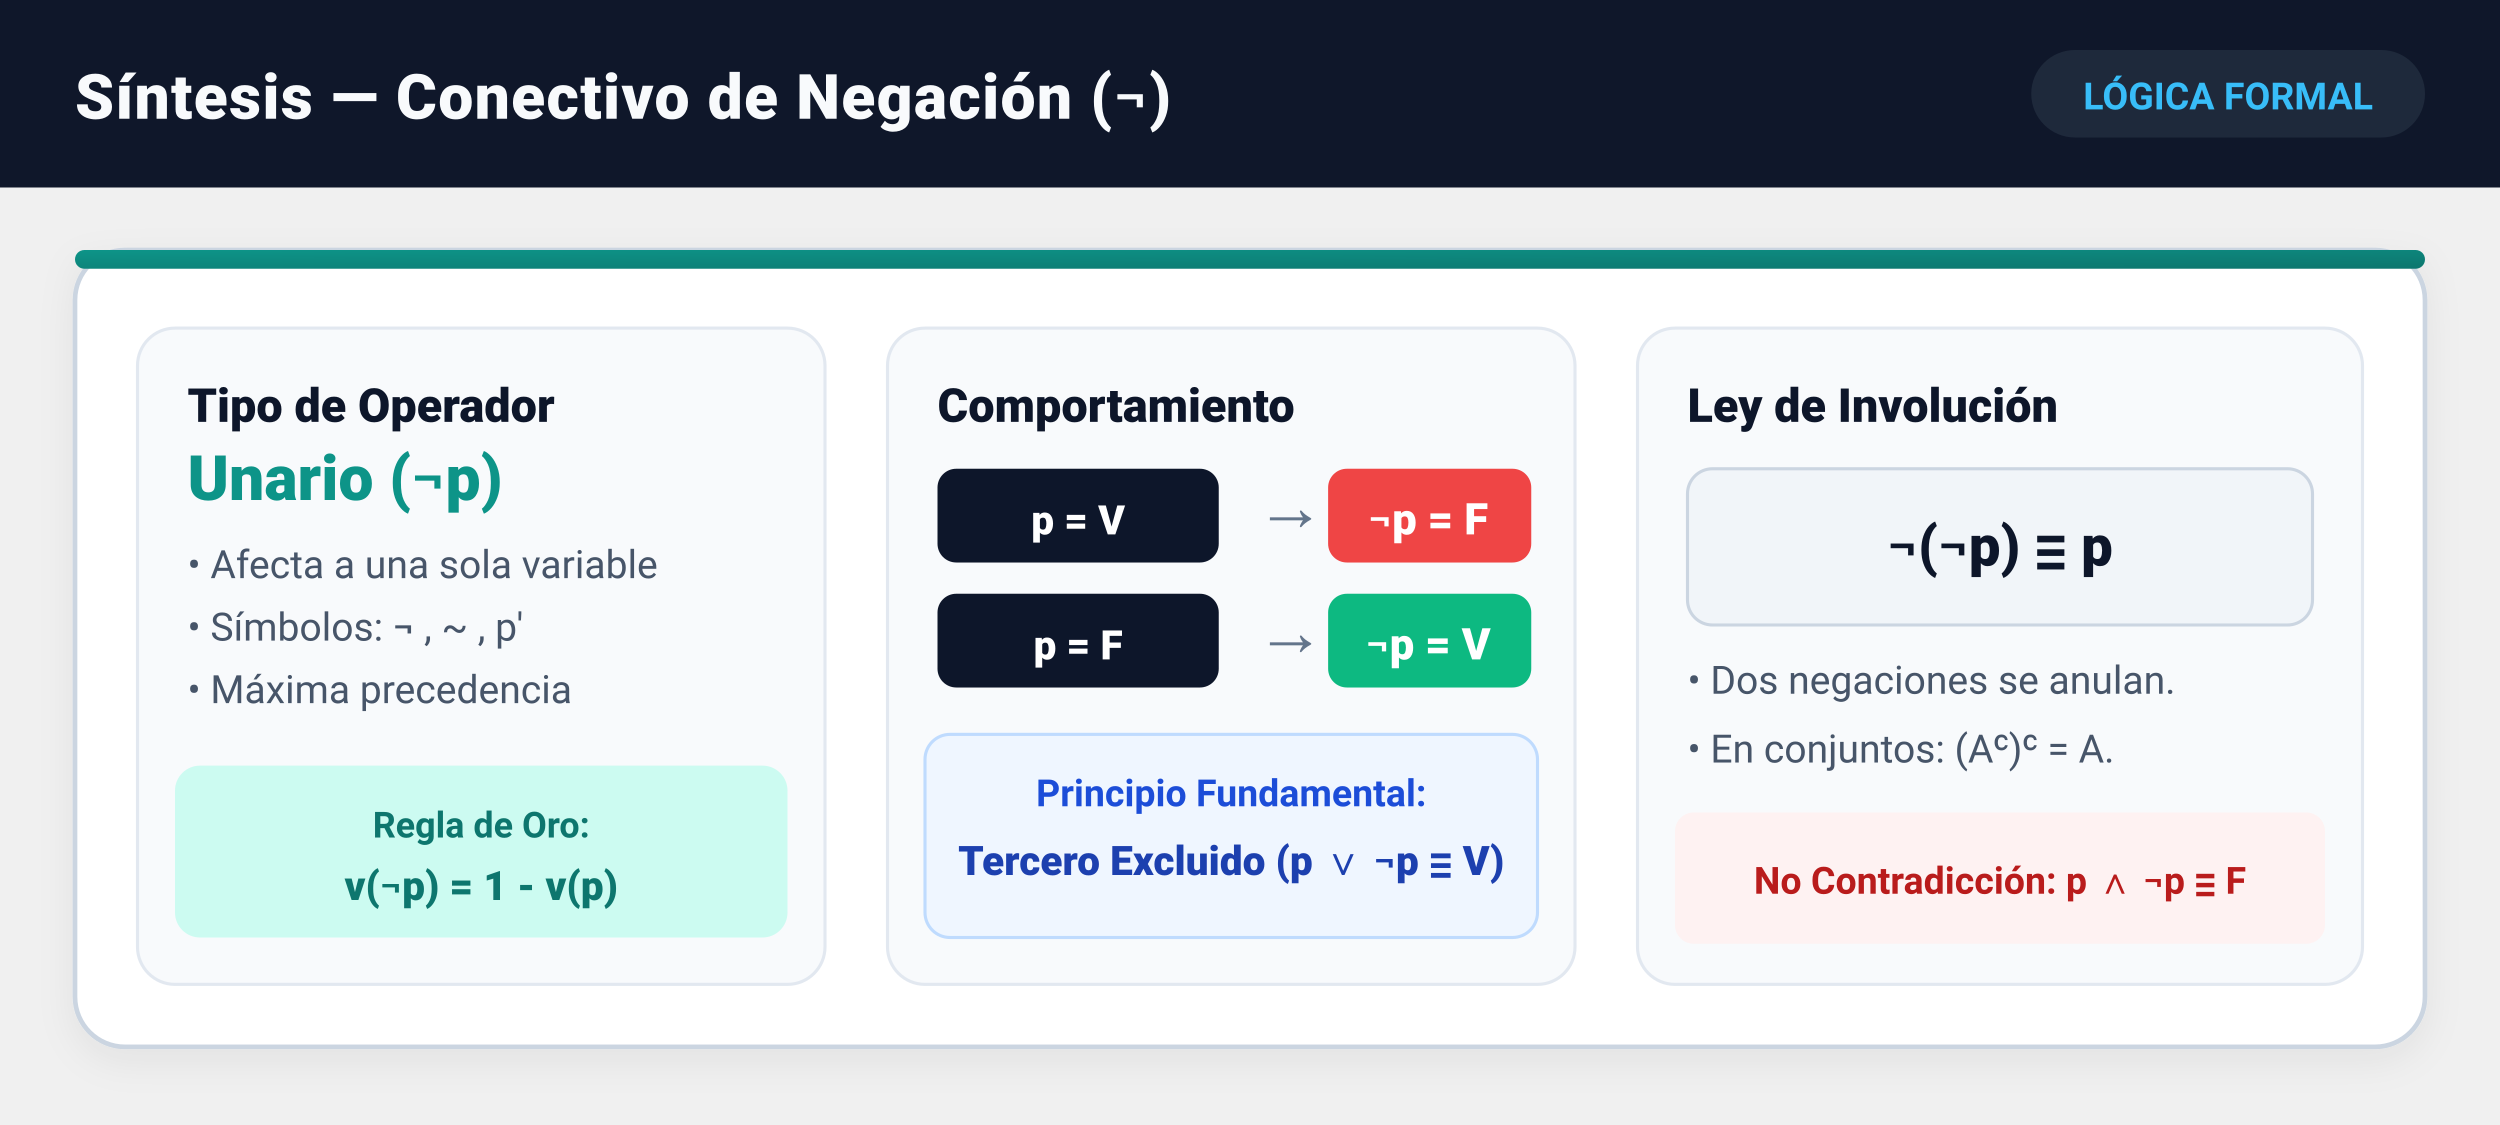
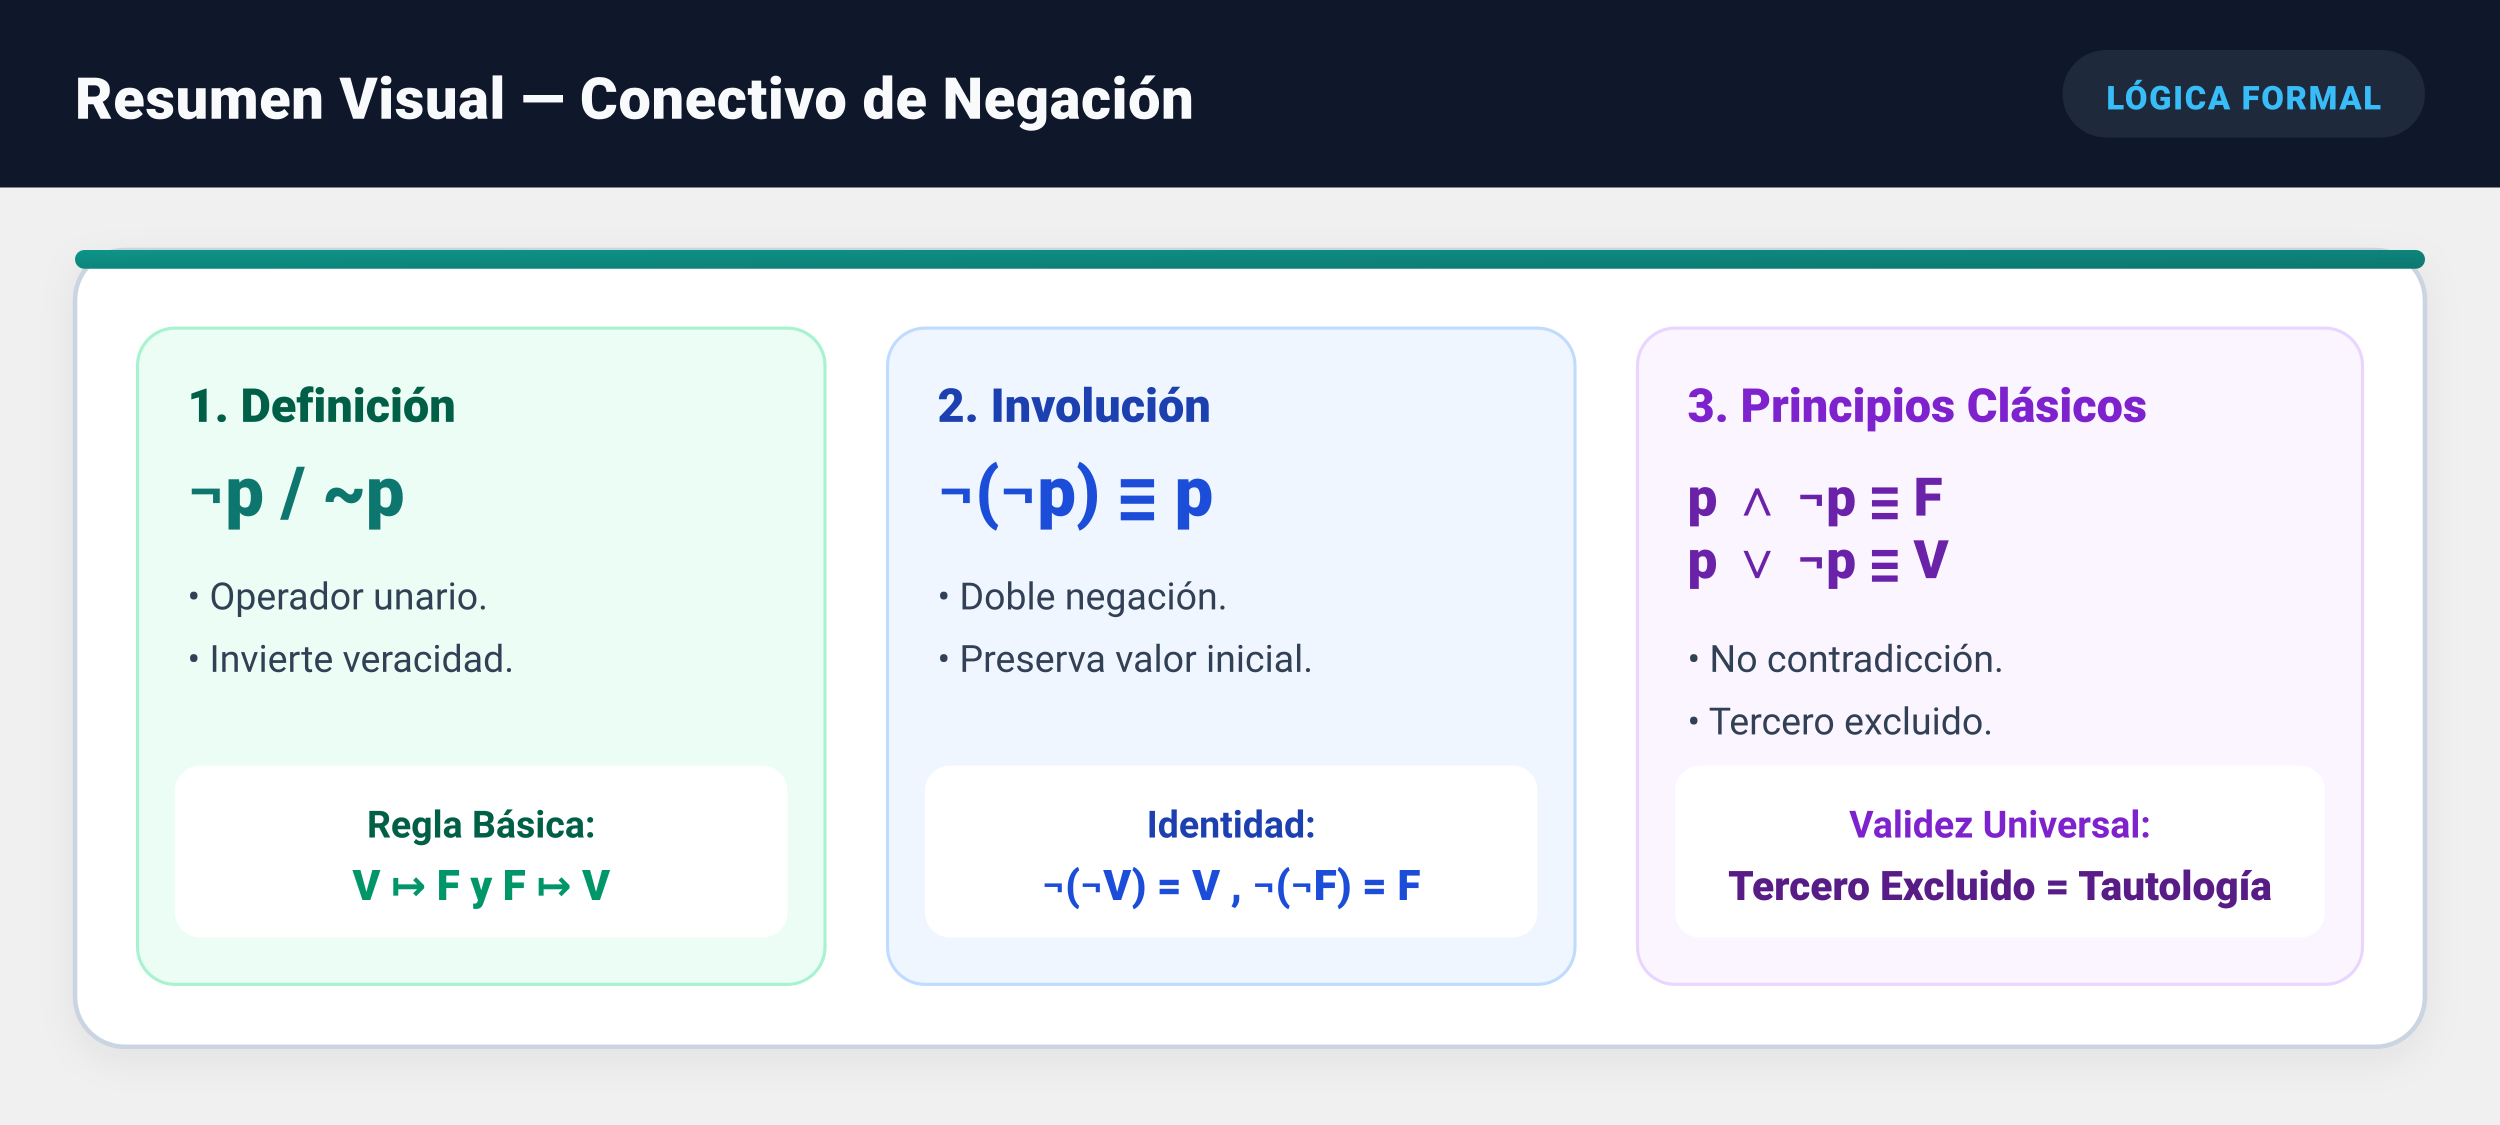
<svg xmlns="http://www.w3.org/2000/svg" viewBox="0 0 800 360" width="100%" height="100%" style="background:#f8fafc; font-family:system-ui,-apple-system,'Segoe UI',Roboto,Helvetica,Arial,sans-serif;">
  <defs>
    <filter id="shadow" x="-5%" y="-5%" width="110%" height="115%" filterUnits="userSpaceOnUse">
      <feDropShadow dx="0" dy="4" stdDeviation="6" flood-color="#0f172a" flood-opacity="0.06" />
    </filter>
    <linearGradient id="grad-teal" x1="0%" y1="0%" x2="100%" y2="100%">
      <stop offset="0%" stop-color="#0d9488" />
      <stop offset="100%" stop-color="#0f766e" />
    </linearGradient>
    <linearGradient id="grad-blue" x1="0%" y1="0%" x2="100%" y2="100%">
      <stop offset="0%" stop-color="#3b82f6" />
      <stop offset="100%" stop-color="#1d4ed8" />
    </linearGradient>
    <linearGradient id="grad-indigo" x1="0%" y1="0%" x2="100%" y2="100%">
      <stop offset="0%" stop-color="#6366f1" />
      <stop offset="100%" stop-color="#4338ca" />
    </linearGradient>
    <linearGradient id="grad-purple" x1="0%" y1="0%" x2="100%" y2="100%">
      <stop offset="0%" stop-color="#a855f7" />
      <stop offset="100%" stop-color="#7e22ce" />
    </linearGradient>
    <linearGradient id="grad-amber" x1="0%" y1="0%" x2="100%" y2="100%">
      <stop offset="0%" stop-color="#f59e0b" />
      <stop offset="100%" stop-color="#b45309" />
    </linearGradient>
    <linearGradient id="grad-rose" x1="0%" y1="0%" x2="100%" y2="100%">
      <stop offset="0%" stop-color="#f43f5e" />
      <stop offset="100%" stop-color="#be123c" />
    </linearGradient>
  </defs>
  <rect x="0" y="0" width="800" height="60" fill="#0f172a" />
-   <text x="24" y="38" fill="#f8fafc" font-size="20" font-weight="800" letter-spacing="0.02em">Síntesis — Conectivo de Negación (¬)</text>
-   <rect x="650" y="16" width="126" height="28" rx="14" fill="#1e293b" />
-   <text x="713" y="35" fill="#38bdf8" font-size="12" font-weight="700" text-anchor="middle">LÓGICA FORMAL</text>
+   <text x="24" y="38" fill="#f8fafc" font-size="18.5" font-weight="800" letter-spacing="0.01em">Resumen Visual — Conectivo de Negación</text>
+   <rect x="660" y="16" width="116" height="28" rx="14" fill="#1e293b" />
+   <text x="718" y="35" fill="#38bdf8" font-size="10.5" font-weight="800" text-anchor="middle" letter-spacing="0.05em">LÓGICA FORMAL</text>
  <g filter="url(#shadow)">
    <rect x="24" y="80" width="752" height="255" rx="16" fill="#ffffff" stroke="#cbd5e1" stroke-width="1.5" />
    <rect x="24" y="80" width="752" height="6" fill="url(#grad-teal)" rx="3" />
-     <rect x="44" y="105" width="220" height="210" rx="12" fill="#f8fafc" stroke="#e2e8f0" />
-     <text x="60" y="135" fill="#0f172a" font-size="15" font-weight="800">Tipo de Operador</text>
-     <text x="60" y="160" fill="#0d9488" font-size="20" font-weight="900">Unario (¬p)</text>
-     <text x="60" y="185" fill="#475569" font-size="12.5">• Afecta a una sola variable</text>
-     <text x="60" y="205" fill="#475569" font-size="12.5">• Símbolos: ¬ , ~ , p'</text>
-     <text x="60" y="225" fill="#475569" font-size="12.5">• Máxima precedencia</text>
-     <rect x="56" y="245" width="196" height="55" rx="8" fill="#ccfbf1" />
-     <text x="154" y="268" fill="#0f766e" font-size="11.5" font-weight="700" text-anchor="middle">Regla de Oro:</text>
-     <text x="154" y="288" fill="#0f766e" font-size="13" font-weight="800" text-anchor="middle">v(¬p) = 1 - v(p)</text>
-     <rect x="284" y="105" width="220" height="210" rx="12" fill="#f8fafc" stroke="#e2e8f0" />
-     <text x="300" y="135" fill="#0f172a" font-size="15" font-weight="800">Comportamiento</text>
-     <rect x="300" y="150" width="90" height="30" rx="6" fill="#0f172a" />
-     <text x="345" y="171" fill="#ffffff" font-size="13" font-weight="800" text-anchor="middle">p = V</text>
-     <text x="405" y="171" fill="#64748b" font-size="16" font-weight="900">→</text>
-     <rect x="425" y="150" width="65" height="30" rx="6" fill="#ef4444" />
-     <text x="457" y="171" fill="#ffffff" font-size="14" font-weight="800" text-anchor="middle">¬p = F</text>
-     <rect x="300" y="190" width="90" height="30" rx="6" fill="#0f172a" />
-     <text x="345" y="211" fill="#ffffff" font-size="13" font-weight="800" text-anchor="middle">p = F</text>
-     <text x="405" y="211" fill="#64748b" font-size="16" font-weight="900">→</text>
-     <rect x="425" y="190" width="65" height="30" rx="6" fill="#10b981" />
-     <text x="457" y="211" fill="#ffffff" font-size="14" font-weight="800" text-anchor="middle">¬p = V</text>
-     <rect x="296" y="235" width="196" height="65" rx="8" fill="#eff6ff" stroke="#bfdbfe" />
-     <text x="394" y="258" fill="#1d4ed8" font-size="12" font-weight="700" text-anchor="middle">Principio Fundamental:</text>
-     <text x="394" y="280" fill="#1e40af" font-size="13" font-weight="800" text-anchor="middle">Tercero Excluido (p ∨ ¬p ≡ V)</text>
-     <rect x="524" y="105" width="232" height="210" rx="12" fill="#f8fafc" stroke="#e2e8f0" />
-     <text x="540" y="135" fill="#0f172a" font-size="15" font-weight="800">Ley de Involución</text>
-     <rect x="540" y="150" width="200" height="50" rx="8" fill="#f1f5f9" stroke="#cbd5e1" />
-     <text x="640" y="181" fill="#0f172a" font-size="18" font-weight="900" text-anchor="middle">¬(¬p) ≡ p</text>
-     <text x="540" y="222" fill="#475569" font-size="12.5">• Dos negaciones se anulan.</text>
-     <text x="540" y="244" fill="#475569" font-size="12.5">• En conjuntos: (Aᶜ)ᶜ = A.</text>
-     <rect x="536" y="260" width="208" height="42" rx="6" fill="#fef2f2" />
-     <text x="640" y="286" fill="#b91c1c" font-size="12" font-weight="700" text-anchor="middle">No Contradicción: p ∧ ¬p ≡ F</text>
+     <rect x="44" y="105" width="220" height="210" rx="12" fill="#ecfdf5" stroke="#a7f3d0" />
+     <text x="60" y="135" fill="#065f46" font-size="15" font-weight="800">1. Definición</text>
+     <text x="60" y="165" fill="#0f766e" font-size="22" font-weight="900">¬p  /  ~p</text>
+     <text x="60" y="195" fill="#334155" font-size="12">• Operador unario.</text>
+     <text x="60" y="215" fill="#334155" font-size="12">• Invierte veracidad.</text>
+     <rect x="56" y="245" width="196" height="55" rx="8" fill="#ffffff" />
+     <text x="154" y="268" fill="#065f46" font-size="12" font-weight="700" text-anchor="middle">Regla Básica:</text>
+     <text x="154" y="288" fill="#059669" font-size="13.5" font-weight="800" text-anchor="middle">V ↦ F   y   F ↦ V</text>
+     <rect x="284" y="105" width="220" height="210" rx="12" fill="#eff6ff" stroke="#bfdbfe" />
+     <text x="300" y="135" fill="#1e40af" font-size="15" font-weight="800">2. Involución</text>
+     <text x="300" y="165" fill="#1d4ed8" font-size="22" font-weight="900">¬(¬p) ≡ p</text>
+     <text x="300" y="195" fill="#334155" font-size="12">• Doble negación.</text>
+     <text x="300" y="215" fill="#334155" font-size="12">• Preserva valor inicial.</text>
+     <rect x="296" y="245" width="196" height="55" rx="8" fill="#ffffff" />
+     <text x="394" y="268" fill="#1e40af" font-size="12" font-weight="700" text-anchor="middle">Identidad:</text>
+     <text x="394" y="288" fill="#1d4ed8" font-size="13.5" font-weight="800" text-anchor="middle">¬(¬V) = V , ¬(¬F) = F</text>
+     <rect x="524" y="105" width="232" height="210" rx="12" fill="#faf5ff" stroke="#e9d5ff" />
+     <text x="540" y="135" fill="#7e22ce" font-size="15" font-weight="800">3. Principios Clásicos</text>
+     <text x="540" y="165" fill="#6b21a8" font-size="17" font-weight="900">p ∧ ¬p ≡ F</text>
+     <text x="540" y="185" fill="#6b21a8" font-size="17" font-weight="900">p ∨ ¬p ≡ V</text>
+     <text x="540" y="215" fill="#334155" font-size="12">• No contradicción.</text>
+     <text x="540" y="235" fill="#334155" font-size="12">• Tercero excluido.</text>
+     <rect x="536" y="245" width="208" height="55" rx="8" fill="#ffffff" />
+     <text x="640" y="268" fill="#7e22ce" font-size="12" font-weight="700" text-anchor="middle">Validez Universal:</text>
+     <text x="640" y="288" fill="#581c87" font-size="13" font-weight="800" text-anchor="middle">Tercero Excluido = Tautología</text>
  </g>
</svg>
